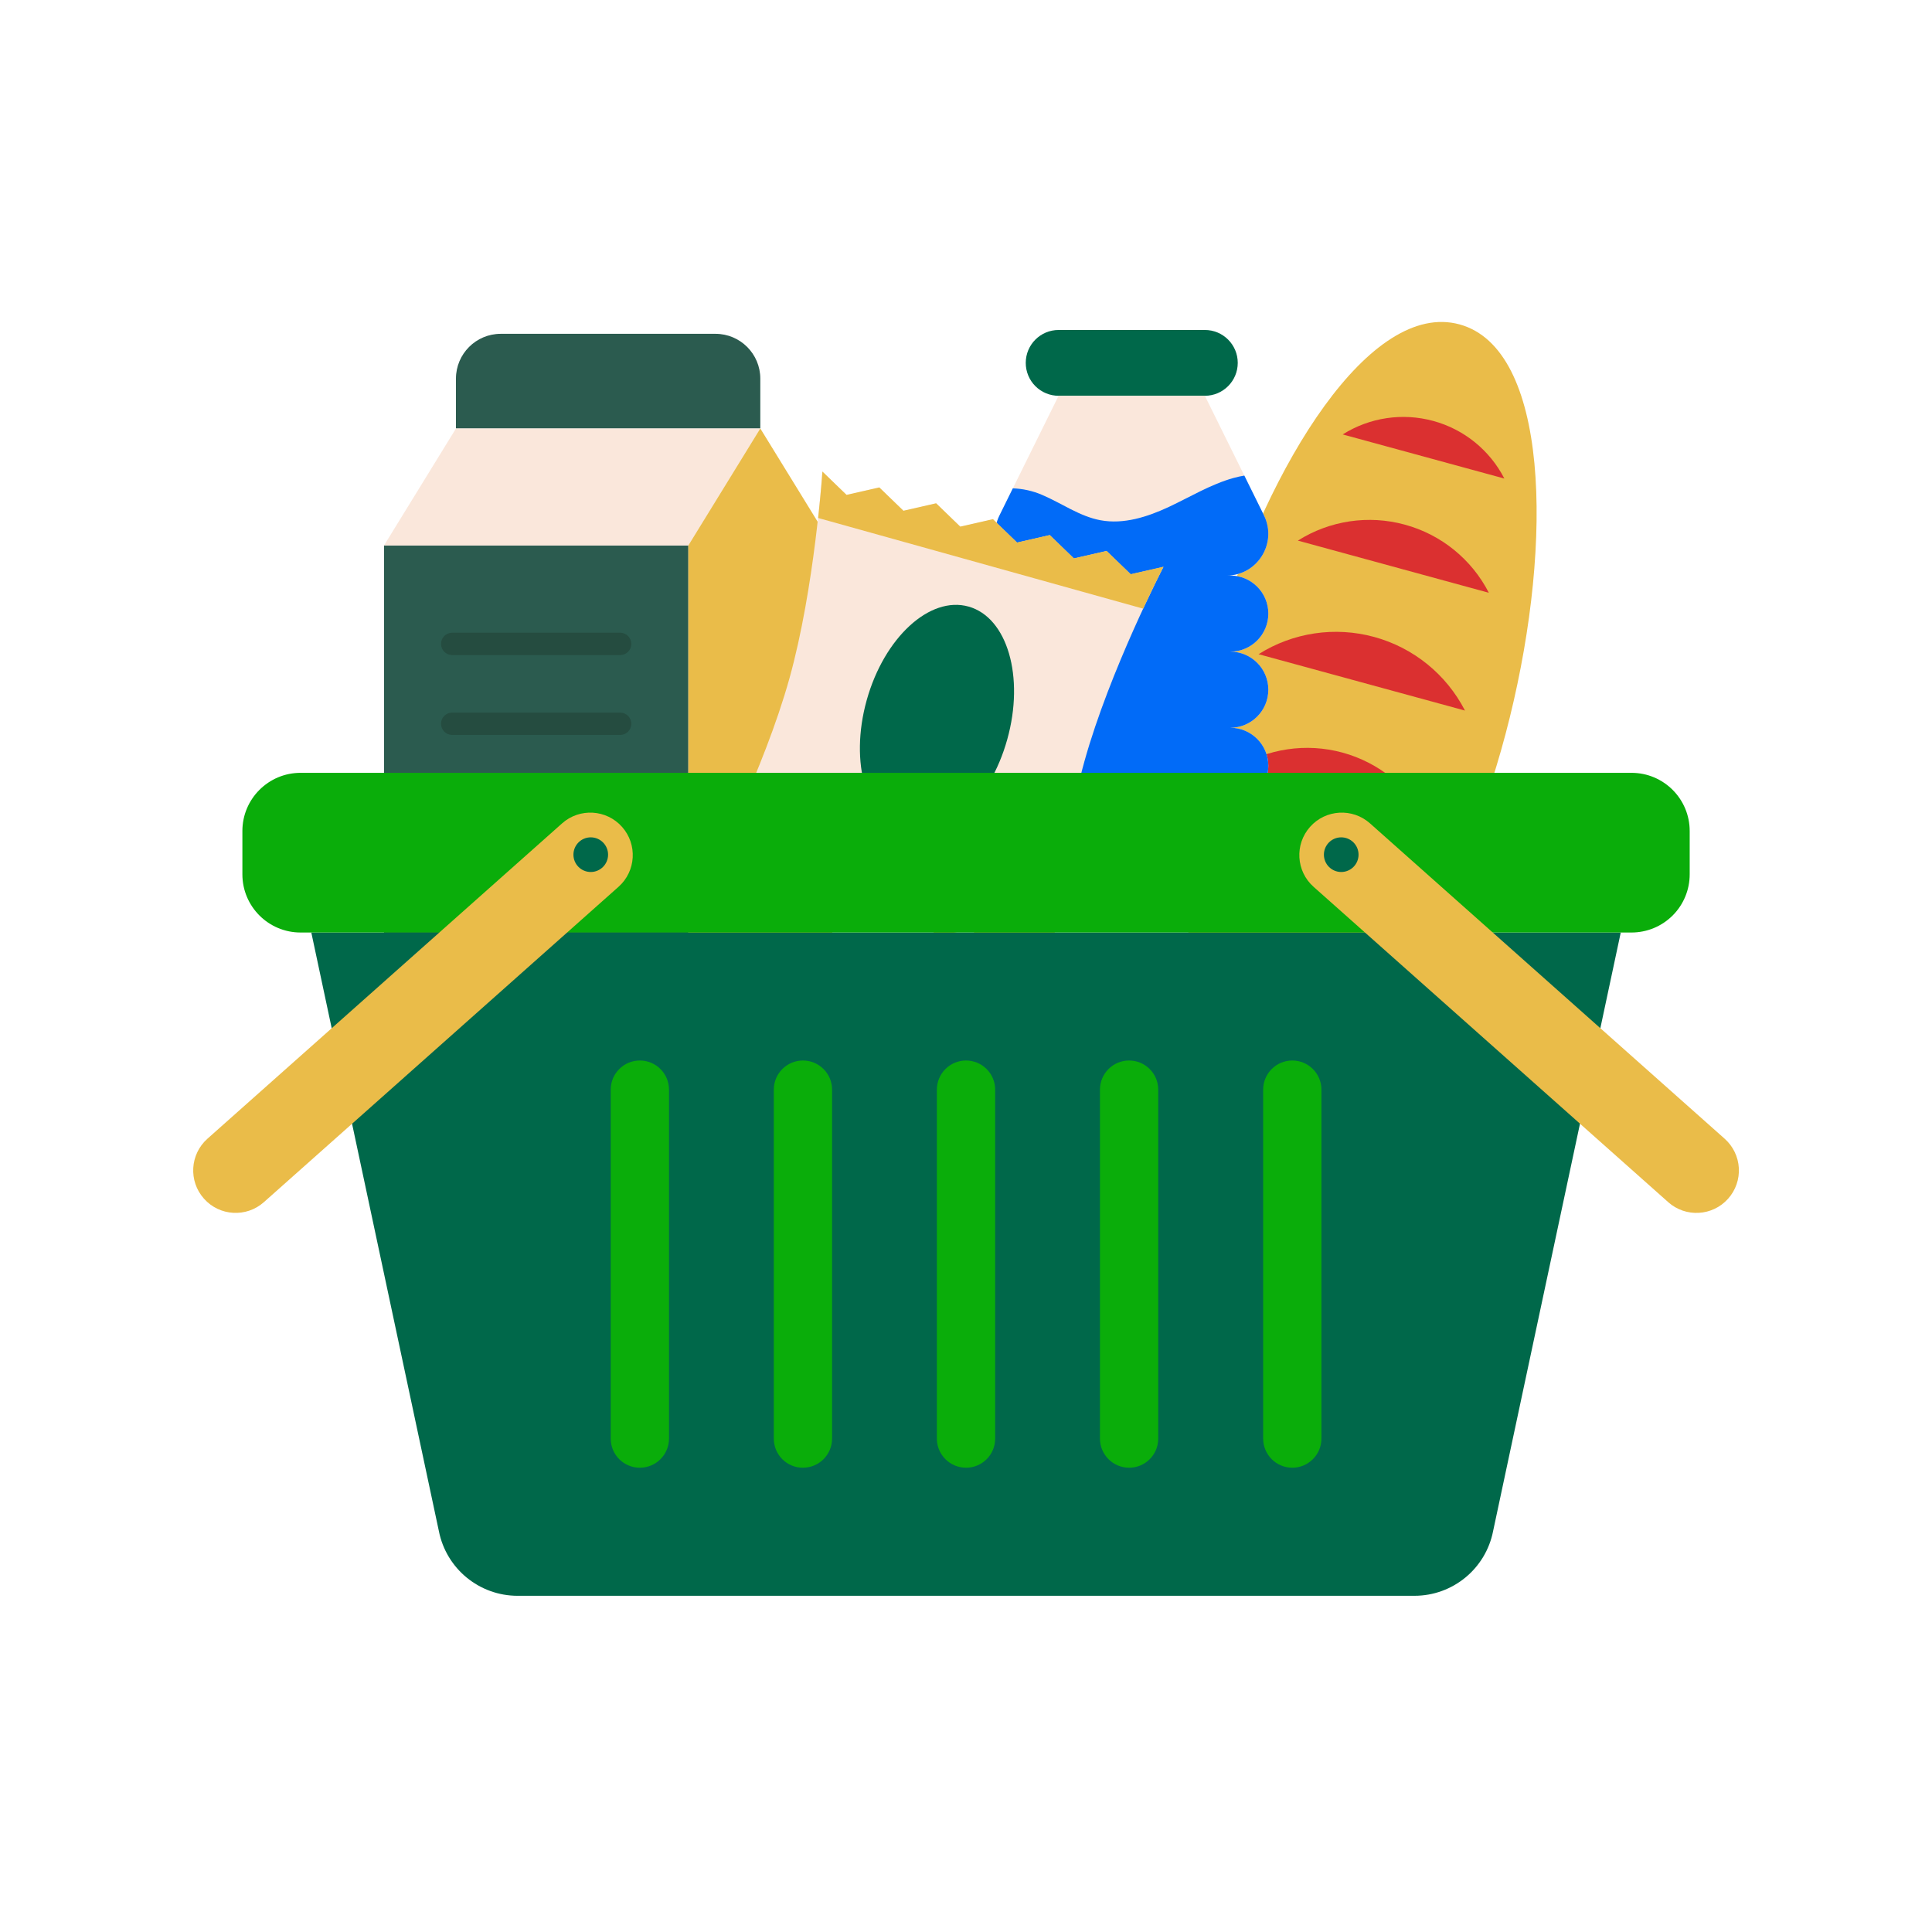
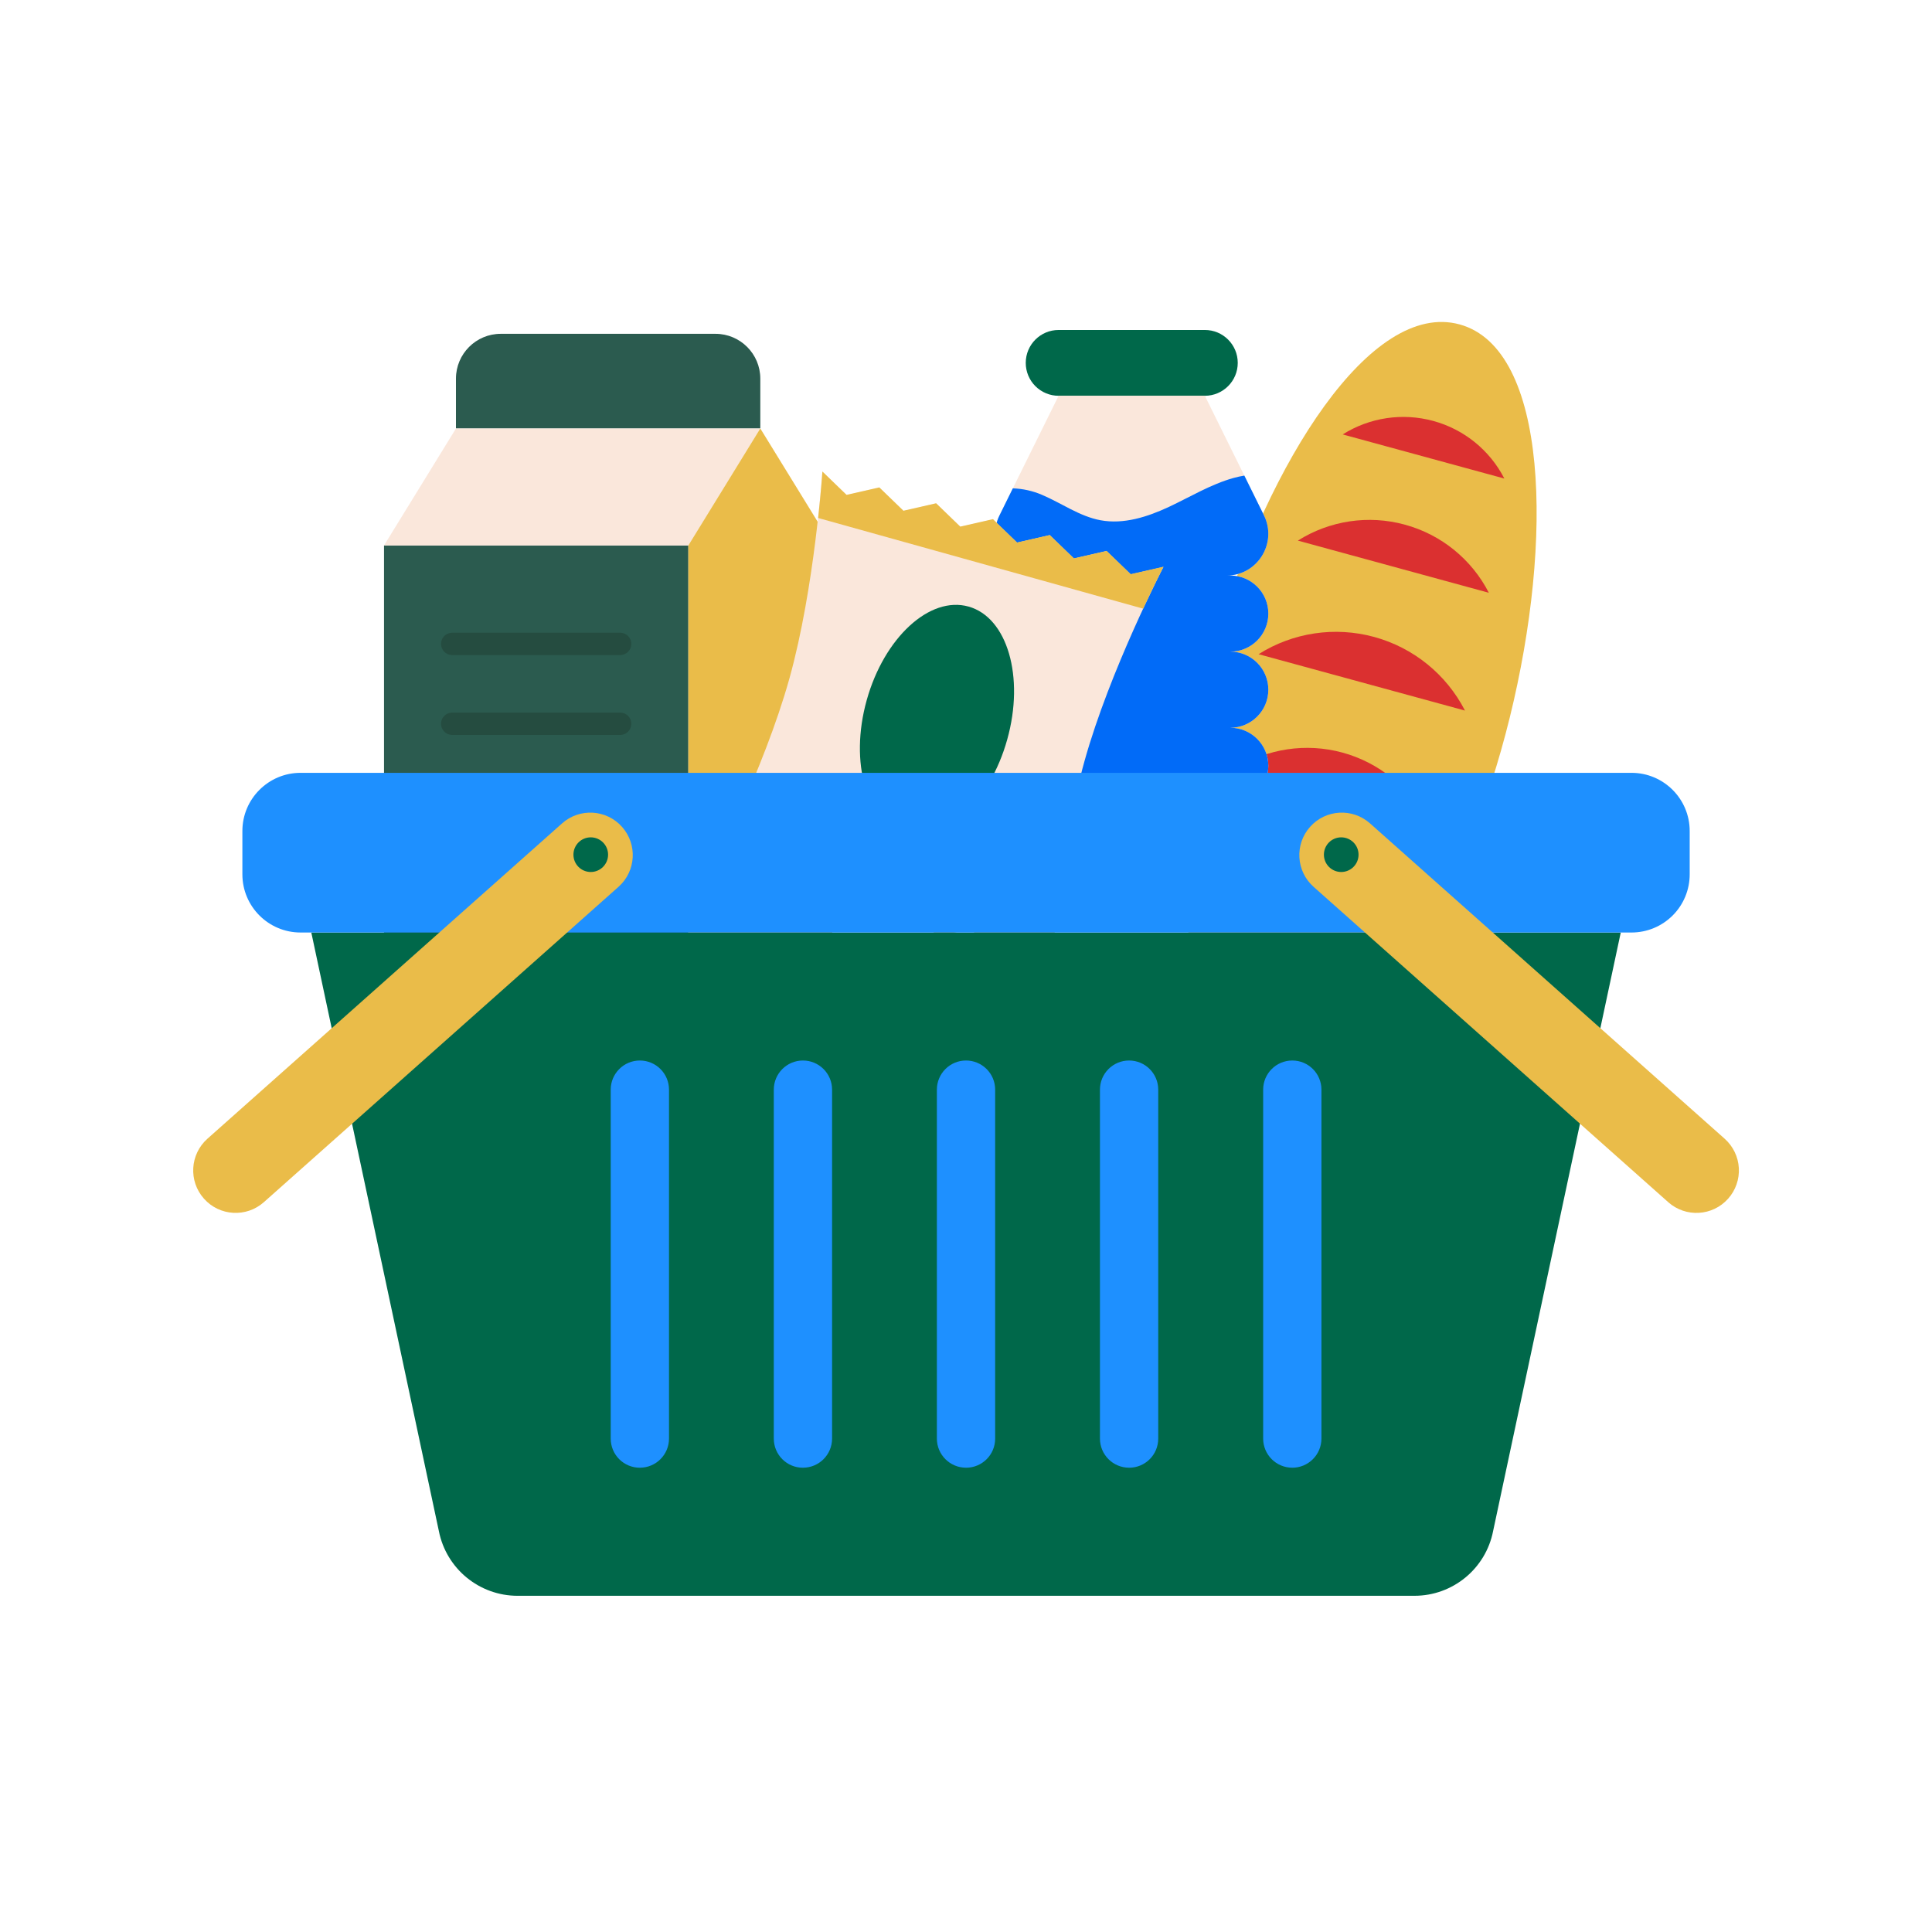
<svg xmlns="http://www.w3.org/2000/svg" width="120" height="120" fill="none">
  <path d="M90.655 20.149c-11.04-3.017-25.225 40.216-11.976 43.835 13.25 3.62 23.019-40.815 11.976-43.835z" fill="#EABC49" />
  <path d="M93.438 29.724a7.034 7.034 0 00-4.417-3.579 7.066 7.066 0 00-5.623.838l10.04 2.741z" fill="#DB3030" />
  <path d="M85.938 57.168a7.034 7.034 0 00-4.417-3.579 7.048 7.048 0 00-5.623.838l10.04 2.741z" fill="#EB8F48" />
  <path d="M92.476 36.82a8.322 8.322 0 00-5.218-4.233 8.33 8.33 0 00-6.645.991l11.863 3.241zm-3.871 14.158a8.336 8.336 0 00-11.863-3.241l11.863 3.241zm2.388-6.843a9.011 9.011 0 00-12.821-3.502l12.822 3.502z" fill="#DB3030" />
  <path d="M74.835 24.583h-9.08a2.042 2.042 0 01-2.044-2.044c0-1.13.914-2.044 2.044-2.044h9.08c1.13 0 2.044.914 2.044 2.044a2.045 2.045 0 01-2.044 2.044z" fill="#00684A" />
  <path d="M78.778 38.111a2.363 2.363 0 00-2.364-2.363h-.23c1.919 0 3.17-2.017 2.324-3.737l-3.674-7.433h-9.08l-3.674 7.433c-.85 1.72.4 3.737 2.323 3.737h-.23a2.363 2.363 0 100 4.727 2.363 2.363 0 100 4.727 2.363 2.363 0 100 4.727 2.363 2.363 0 100 4.727h12.241a2.363 2.363 0 100-4.727 2.363 2.363 0 100-4.727 2.363 2.363 0 100-4.727 2.363 2.363 0 002.364-2.364z" fill="#FAE7DB" />
  <path d="M78.778 38.111a2.363 2.363 0 00-2.364-2.363h-.23c1.919 0 3.17-2.017 2.324-3.737l-1.22-2.471a6.67 6.67 0 00-.675.148c-1.414.396-2.684 1.175-4.012 1.797-1.328.62-2.805 1.098-4.25.828-1.3-.243-2.408-1.058-3.628-1.576a5.02 5.02 0 00-1.815-.405l-.828 1.68c-.85 1.719.4 3.736 2.323 3.736h-.23a2.363 2.363 0 100 4.727 2.363 2.363 0 100 4.727 2.363 2.363 0 100 4.727 2.363 2.363 0 100 4.727h12.241a2.363 2.363 0 100-4.727 2.363 2.363 0 100-4.727 2.363 2.363 0 100-4.727 2.363 2.363 0 002.364-2.364z" fill="#016BF8" />
  <path d="M42.755 33.88H23.852v31.257h18.903V33.879zm4.469-7.267H28.32v-3.097a2.784 2.784 0 012.782-2.782h13.34a2.784 2.784 0 012.782 2.782v3.097z" fill="#2B5B4F" />
  <path d="M42.755 33.88H23.852l4.47-7.267h18.904l-4.47 7.267z" fill="#FAE7DB" />
  <path d="M51.695 33.88v31.257h-8.941V33.879l4.47-7.266 4.47 7.267z" fill="#EABC49" />
  <path d="M38.546 40.687H28.06a.694.694 0 010-1.387h10.485a.694.694 0 010 1.387zm0 4.961H28.06a.694.694 0 010-1.387h10.485a.694.694 0 010 1.387z" fill="#254C40" />
  <path d="M38.546 50.604H28.06a.694.694 0 010-1.386h10.485a.694.694 0 010 1.386z" fill="#EABC49" />
  <path d="M54.718 57.169l-1.499-1.45-2.03.464-1.5-1.45-2.03.464-1.5-1.45-2.034.469s3.327-6.416 4.903-12.061c1.575-5.646 2.048-12.858 2.048-12.858l1.5 1.45 2.034-.464 1.5 1.45 2.03-.464 1.499 1.45 2.03-.464 1.5 1.45 2.03-.464 1.499 1.45 2.03-.464 1.5 1.45 2.034-.464s-3.327 6.415-4.902 12.06c-1.576 5.646-2.049 12.858-2.049 12.858l-1.499-1.45-2.035.464-1.499-1.45-2.03.464-1.5-1.45-2.03.46z" fill="#FAE7DB" />
  <path d="M68.734 34.217l-2.03.464-1.5-1.45-2.03.464-1.499-1.45-2.03.464-1.5-1.45-2.03.464-1.499-1.45-2.035.464-1.499-1.45s-.077 1.149-.266 2.886l20.187 5.632c.739-1.584 1.265-2.606 1.265-2.606l-2.035.463-1.499-1.445zM47.659 55.2l2.03-.463 1.5 1.45 2.03-.464 1.5 1.45 2.03-.464 1.499 1.45 2.03-.464 1.5 1.45 2.034-.464 1.5 1.45s.076-1.148.265-2.886l-20.182-5.641a77.42 77.42 0 01-1.27 2.61l2.035-.463 1.499 1.45z" fill="#EABC49" />
  <path d="M62.562 45.927c-1.08 3.885-3.917 6.487-6.325 5.812-2.413-.671-3.49-4.367-2.404-8.252 1.085-3.886 3.916-6.488 6.325-5.812 2.413.675 3.49 4.367 2.404 8.252zm25.294 53.191H32.149a4.985 4.985 0 01-4.89-4.02L19.336 57.92h81.332L92.74 95.097a4.977 4.977 0 01-4.884 4.02z" fill="#00684A" />
-   <path d="M101.335 57.92H18.67a3.615 3.615 0 01-3.615-3.615v-2.688a3.615 3.615 0 013.615-3.615h82.665a3.615 3.615 0 013.615 3.615v2.688a3.612 3.612 0 01-3.615 3.615zM60.001 91.162c-1 0-1.81-.81-1.81-1.81V67.68a1.81 1.81 0 013.62 0v21.673c0 1.004-.81 1.81-1.81 1.81zm10.129 0c-1 0-1.81-.81-1.81-1.81V67.68a1.81 1.81 0 013.62 0v21.673c0 1.004-.81 1.81-1.81 1.81zm10.137 0c-1 0-1.81-.81-1.81-1.81V67.68a1.81 1.81 0 013.62 0v21.673a1.813 1.813 0 01-1.81 1.81zm-30.395 0c1 0 1.81-.81 1.81-1.81V67.68a1.81 1.81 0 00-3.62 0v21.673c0 1.004.81 1.81 1.81 1.81zm-10.129 0c1 0 1.81-.81 1.81-1.81V67.68a1.81 1.81 0 00-3.62 0v21.673c0 1.004.81 1.81 1.81 1.81z" fill="#0AAD0A" />
+   <path d="M101.335 57.92H18.67a3.615 3.615 0 01-3.615-3.615v-2.688a3.615 3.615 0 013.615-3.615h82.665a3.615 3.615 0 013.615 3.615v2.688a3.612 3.612 0 01-3.615 3.615zM60.001 91.162c-1 0-1.81-.81-1.81-1.81V67.68a1.81 1.81 0 013.62 0v21.673c0 1.004-.81 1.81-1.81 1.81zm10.129 0c-1 0-1.81-.81-1.81-1.81V67.68a1.81 1.81 0 013.62 0v21.673c0 1.004-.81 1.81-1.81 1.81zm10.137 0c-1 0-1.81-.81-1.81-1.81V67.68a1.81 1.81 0 013.62 0v21.673a1.813 1.813 0 01-1.81 1.81zm-30.395 0c1 0 1.81-.81 1.81-1.81V67.68a1.81 1.81 0 00-3.62 0v21.673c0 1.004.81 1.81 1.81 1.81zm-10.129 0c1 0 1.81-.81 1.81-1.81V67.68a1.81 1.81 0 00-3.62 0v21.673c0 1.004.81 1.81 1.81 1.81z" fill="#1e90ff" />
  <path d="M103.615 74.667L81.587 55.08a2.636 2.636 0 113.507-3.939l22.028 19.588a2.635 2.635 0 01.216 3.723 2.636 2.636 0 01-3.723.216z" fill="#EABC49" />
  <path d="M84.382 53.085a1.076 1.076 0 11-2.152 0 1.076 1.076 0 012.152 0z" fill="#00684A" />
  <path d="M16.391 74.667L38.419 55.08a2.636 2.636 0 10-3.507-3.939L12.884 70.728a2.636 2.636 0 00-.216 3.723 2.636 2.636 0 003.723.216z" fill="#EABC49" />
  <path d="M35.617 53.085a1.076 1.076 0 102.152 0 1.076 1.076 0 00-2.152 0z" fill="#00684A" />
</svg>
